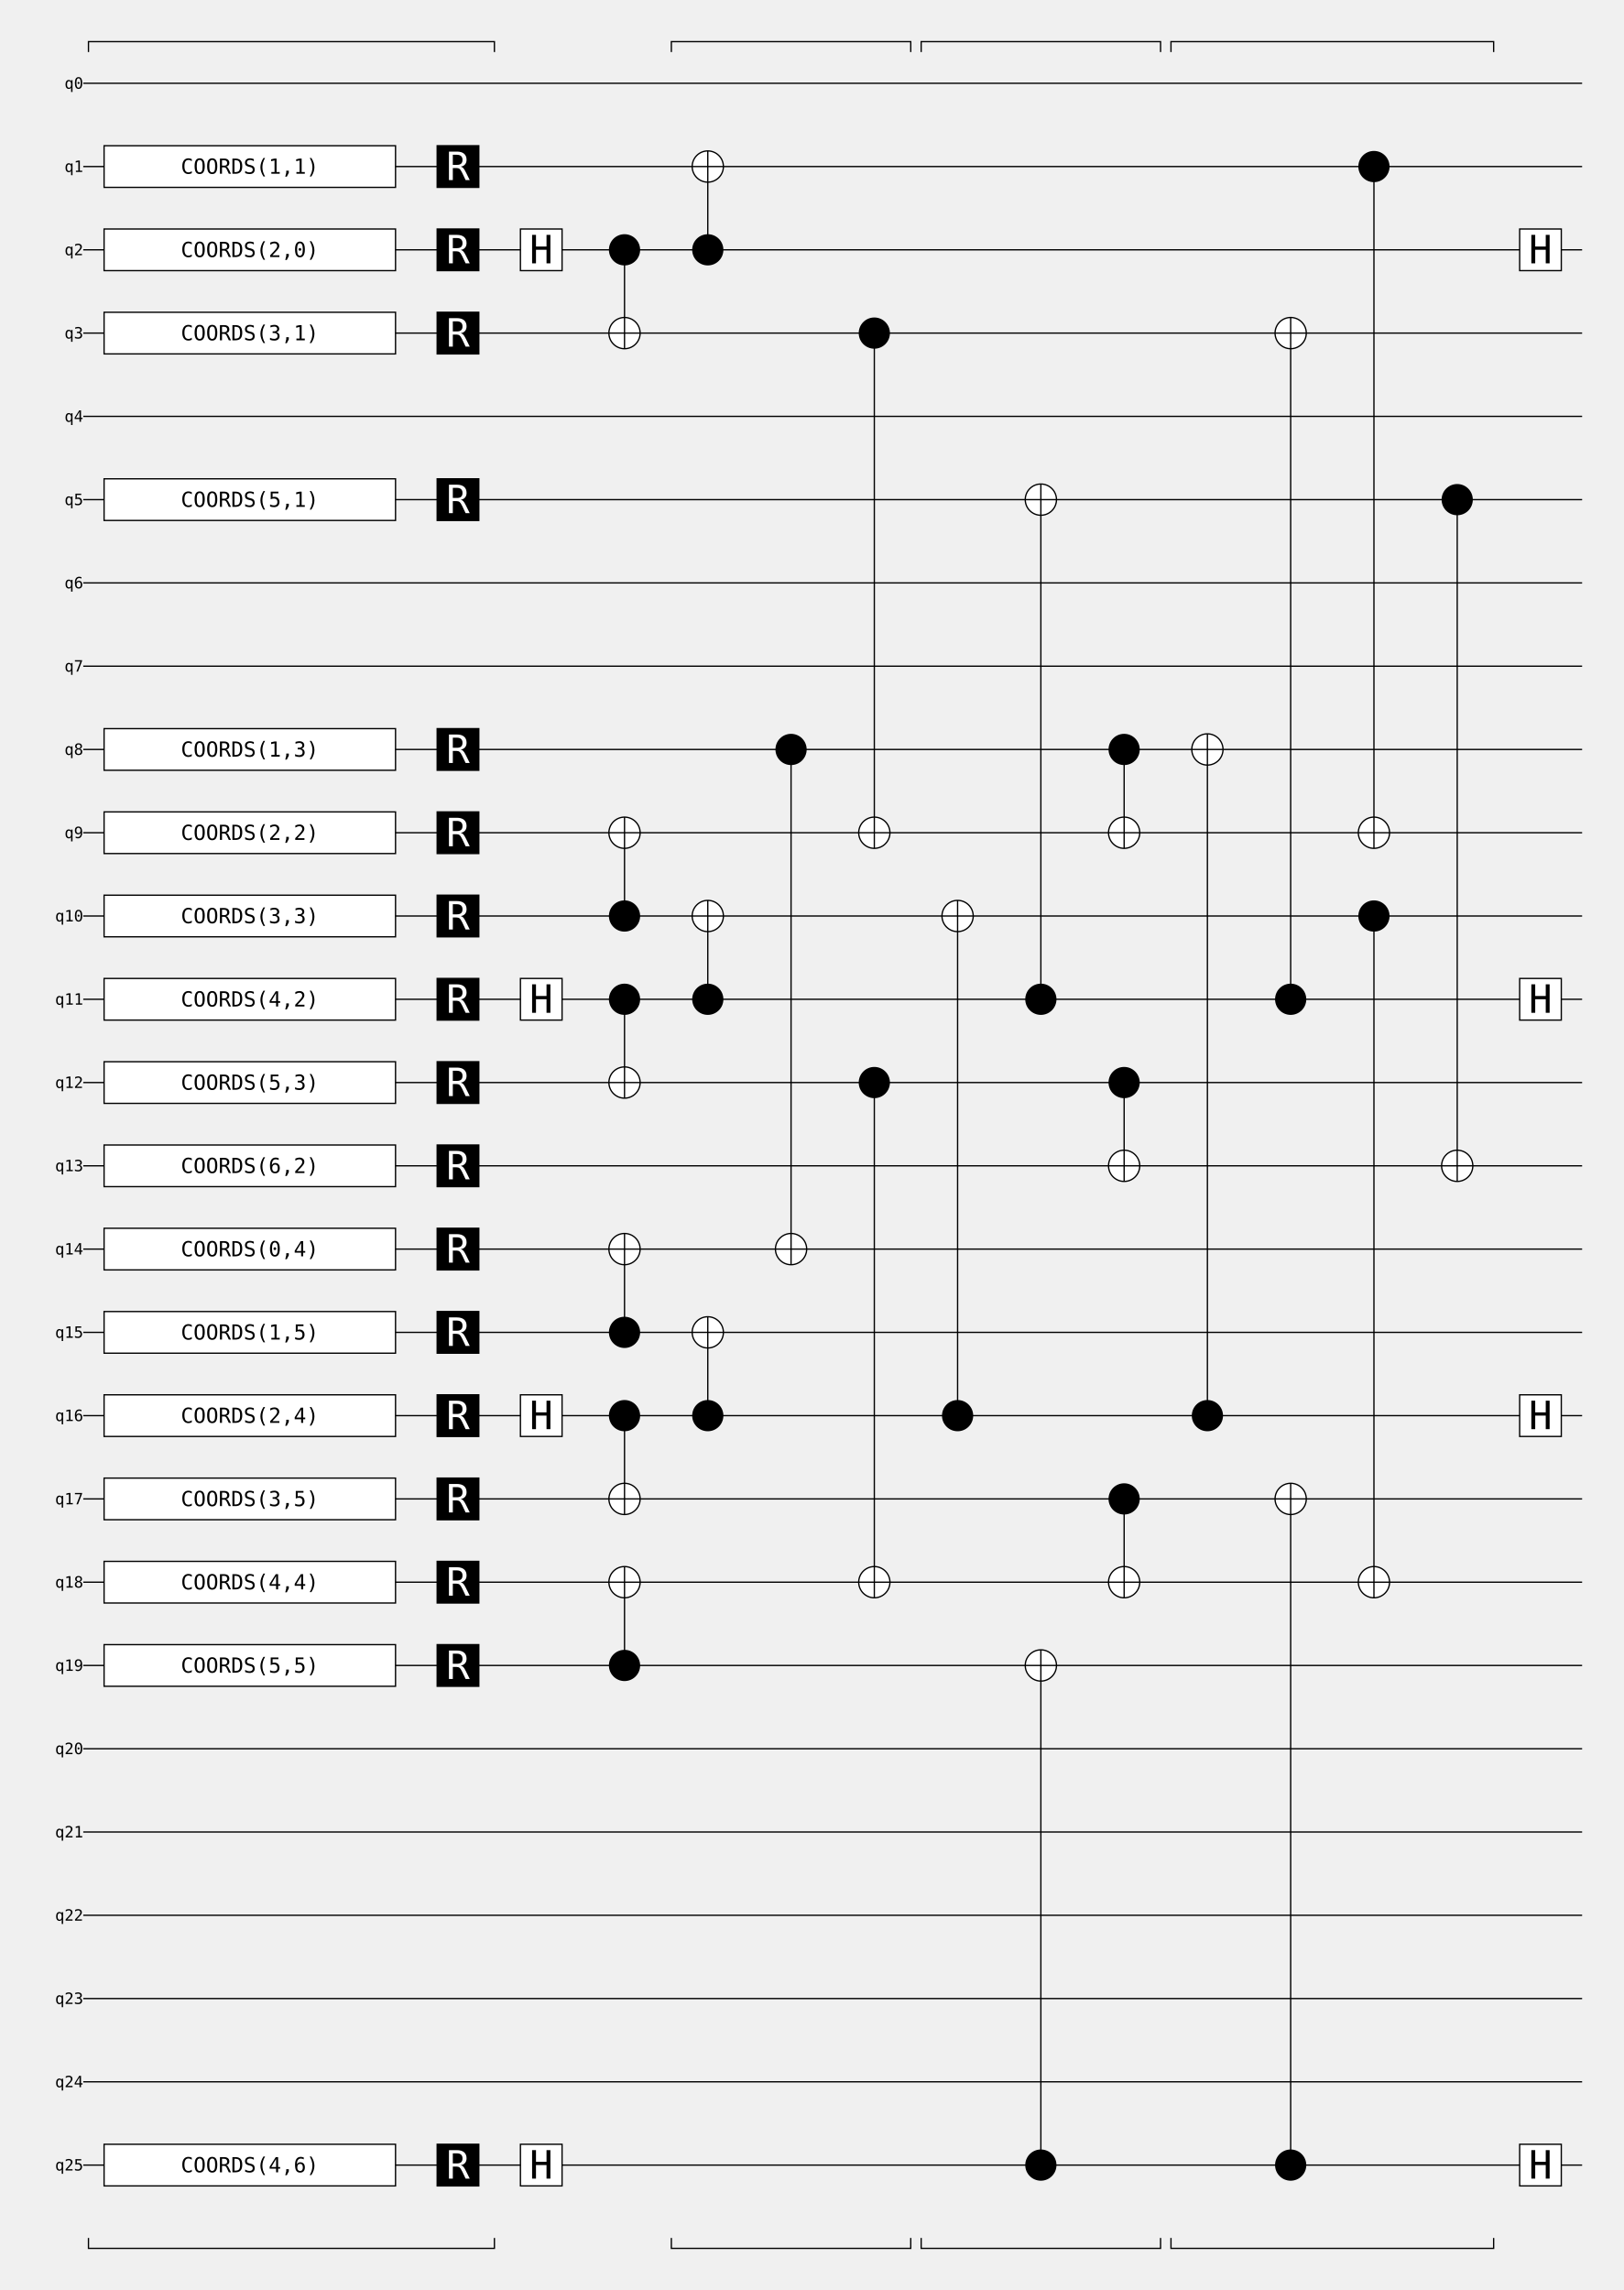
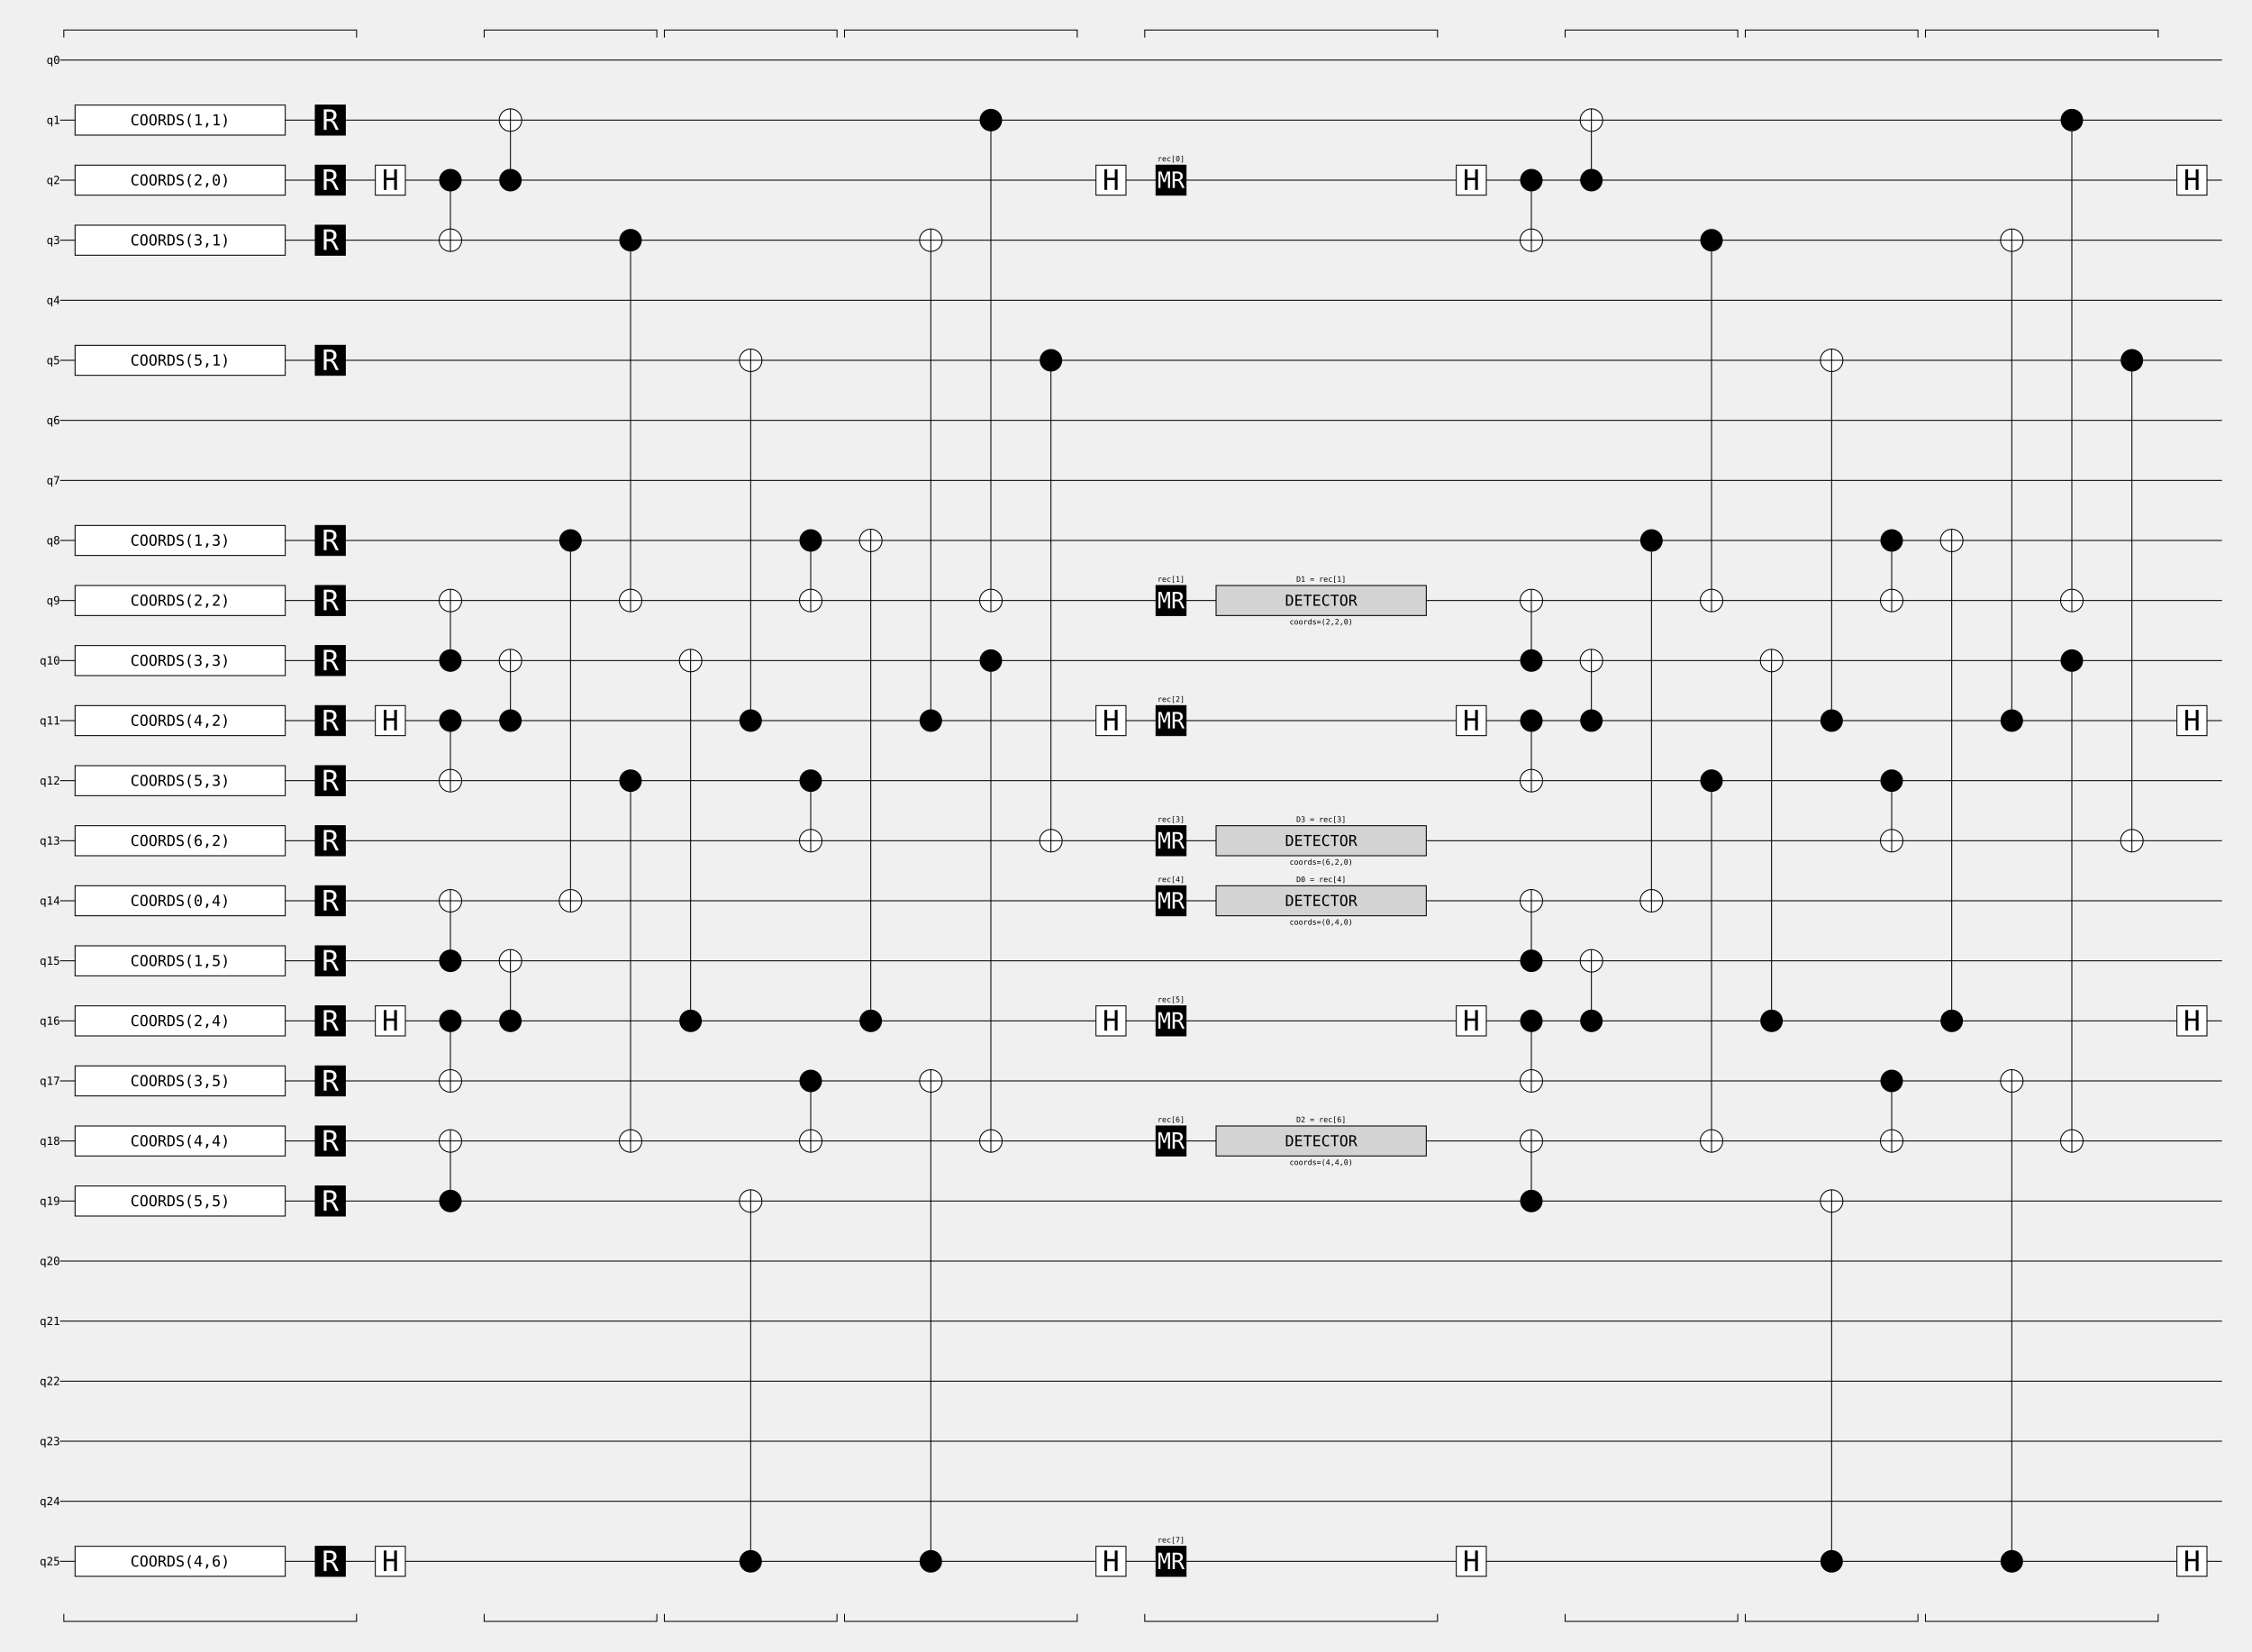
- <svg xmlns="http://www.w3.org/2000/svg" viewBox="0 0 1248 1760" version="1.1">
+ <svg xmlns="http://www.w3.org/2000/svg" viewBox="0 0 2400 1760" version="1.1">
  <g id="qubit_lines">
-     <path id="qubit_line:0" d="M64,64 L1216,64 " stroke="black" />
+     <path id="qubit_line:0" d="M64,64 L2368,64 " stroke="black" />
    <text dominant-baseline="central" text-anchor="end" font-family="monospace" font-size="12" x="64" y="64">q0</text>
-     <path id="qubit_line:1" d="M64,128 L1216,128 " stroke="black" />
+     <path id="qubit_line:1" d="M64,128 L2368,128 " stroke="black" />
    <text dominant-baseline="central" text-anchor="end" font-family="monospace" font-size="12" x="64" y="128">q1</text>
-     <path id="qubit_line:2" d="M64,192 L1216,192 " stroke="black" />
+     <path id="qubit_line:2" d="M64,192 L2368,192 " stroke="black" />
    <text dominant-baseline="central" text-anchor="end" font-family="monospace" font-size="12" x="64" y="192">q2</text>
-     <path id="qubit_line:3" d="M64,256 L1216,256 " stroke="black" />
+     <path id="qubit_line:3" d="M64,256 L2368,256 " stroke="black" />
    <text dominant-baseline="central" text-anchor="end" font-family="monospace" font-size="12" x="64" y="256">q3</text>
-     <path id="qubit_line:4" d="M64,320 L1216,320 " stroke="black" />
+     <path id="qubit_line:4" d="M64,320 L2368,320 " stroke="black" />
    <text dominant-baseline="central" text-anchor="end" font-family="monospace" font-size="12" x="64" y="320">q4</text>
-     <path id="qubit_line:5" d="M64,384 L1216,384 " stroke="black" />
+     <path id="qubit_line:5" d="M64,384 L2368,384 " stroke="black" />
    <text dominant-baseline="central" text-anchor="end" font-family="monospace" font-size="12" x="64" y="384">q5</text>
-     <path id="qubit_line:6" d="M64,448 L1216,448 " stroke="black" />
+     <path id="qubit_line:6" d="M64,448 L2368,448 " stroke="black" />
    <text dominant-baseline="central" text-anchor="end" font-family="monospace" font-size="12" x="64" y="448">q6</text>
-     <path id="qubit_line:7" d="M64,512 L1216,512 " stroke="black" />
+     <path id="qubit_line:7" d="M64,512 L2368,512 " stroke="black" />
    <text dominant-baseline="central" text-anchor="end" font-family="monospace" font-size="12" x="64" y="512">q7</text>
-     <path id="qubit_line:8" d="M64,576 L1216,576 " stroke="black" />
+     <path id="qubit_line:8" d="M64,576 L2368,576 " stroke="black" />
    <text dominant-baseline="central" text-anchor="end" font-family="monospace" font-size="12" x="64" y="576">q8</text>
-     <path id="qubit_line:9" d="M64,640 L1216,640 " stroke="black" />
+     <path id="qubit_line:9" d="M64,640 L2368,640 " stroke="black" />
    <text dominant-baseline="central" text-anchor="end" font-family="monospace" font-size="12" x="64" y="640">q9</text>
-     <path id="qubit_line:10" d="M64,704 L1216,704 " stroke="black" />
+     <path id="qubit_line:10" d="M64,704 L2368,704 " stroke="black" />
    <text dominant-baseline="central" text-anchor="end" font-family="monospace" font-size="12" x="64" y="704">q10</text>
-     <path id="qubit_line:11" d="M64,768 L1216,768 " stroke="black" />
+     <path id="qubit_line:11" d="M64,768 L2368,768 " stroke="black" />
    <text dominant-baseline="central" text-anchor="end" font-family="monospace" font-size="12" x="64" y="768">q11</text>
-     <path id="qubit_line:12" d="M64,832 L1216,832 " stroke="black" />
+     <path id="qubit_line:12" d="M64,832 L2368,832 " stroke="black" />
    <text dominant-baseline="central" text-anchor="end" font-family="monospace" font-size="12" x="64" y="832">q12</text>
-     <path id="qubit_line:13" d="M64,896 L1216,896 " stroke="black" />
+     <path id="qubit_line:13" d="M64,896 L2368,896 " stroke="black" />
    <text dominant-baseline="central" text-anchor="end" font-family="monospace" font-size="12" x="64" y="896">q13</text>
-     <path id="qubit_line:14" d="M64,960 L1216,960 " stroke="black" />
+     <path id="qubit_line:14" d="M64,960 L2368,960 " stroke="black" />
    <text dominant-baseline="central" text-anchor="end" font-family="monospace" font-size="12" x="64" y="960">q14</text>
-     <path id="qubit_line:15" d="M64,1024 L1216,1024 " stroke="black" />
+     <path id="qubit_line:15" d="M64,1024 L2368,1024 " stroke="black" />
    <text dominant-baseline="central" text-anchor="end" font-family="monospace" font-size="12" x="64" y="1024">q15</text>
-     <path id="qubit_line:16" d="M64,1088 L1216,1088 " stroke="black" />
+     <path id="qubit_line:16" d="M64,1088 L2368,1088 " stroke="black" />
    <text dominant-baseline="central" text-anchor="end" font-family="monospace" font-size="12" x="64" y="1088">q16</text>
-     <path id="qubit_line:17" d="M64,1152 L1216,1152 " stroke="black" />
+     <path id="qubit_line:17" d="M64,1152 L2368,1152 " stroke="black" />
    <text dominant-baseline="central" text-anchor="end" font-family="monospace" font-size="12" x="64" y="1152">q17</text>
-     <path id="qubit_line:18" d="M64,1216 L1216,1216 " stroke="black" />
+     <path id="qubit_line:18" d="M64,1216 L2368,1216 " stroke="black" />
    <text dominant-baseline="central" text-anchor="end" font-family="monospace" font-size="12" x="64" y="1216">q18</text>
-     <path id="qubit_line:19" d="M64,1280 L1216,1280 " stroke="black" />
+     <path id="qubit_line:19" d="M64,1280 L2368,1280 " stroke="black" />
    <text dominant-baseline="central" text-anchor="end" font-family="monospace" font-size="12" x="64" y="1280">q19</text>
-     <path id="qubit_line:20" d="M64,1344 L1216,1344 " stroke="black" />
+     <path id="qubit_line:20" d="M64,1344 L2368,1344 " stroke="black" />
    <text dominant-baseline="central" text-anchor="end" font-family="monospace" font-size="12" x="64" y="1344">q20</text>
-     <path id="qubit_line:21" d="M64,1408 L1216,1408 " stroke="black" />
+     <path id="qubit_line:21" d="M64,1408 L2368,1408 " stroke="black" />
    <text dominant-baseline="central" text-anchor="end" font-family="monospace" font-size="12" x="64" y="1408">q21</text>
-     <path id="qubit_line:22" d="M64,1472 L1216,1472 " stroke="black" />
+     <path id="qubit_line:22" d="M64,1472 L2368,1472 " stroke="black" />
    <text dominant-baseline="central" text-anchor="end" font-family="monospace" font-size="12" x="64" y="1472">q22</text>
-     <path id="qubit_line:23" d="M64,1536 L1216,1536 " stroke="black" />
+     <path id="qubit_line:23" d="M64,1536 L2368,1536 " stroke="black" />
    <text dominant-baseline="central" text-anchor="end" font-family="monospace" font-size="12" x="64" y="1536">q23</text>
-     <path id="qubit_line:24" d="M64,1600 L1216,1600 " stroke="black" />
+     <path id="qubit_line:24" d="M64,1600 L2368,1600 " stroke="black" />
    <text dominant-baseline="central" text-anchor="end" font-family="monospace" font-size="12" x="64" y="1600">q24</text>
-     <path id="qubit_line:25" d="M64,1664 L1216,1664 " stroke="black" />
+     <path id="qubit_line:25" d="M64,1664 L2368,1664 " stroke="black" />
    <text dominant-baseline="central" text-anchor="end" font-family="monospace" font-size="12" x="64" y="1664">q25</text>
  </g>
  <rect x="80" y="112" width="224" height="32" stroke="black" fill="white" />
  <text dominant-baseline="central" text-anchor="middle" font-family="monospace" font-size="16" x="192" y="128">COORDS(1,1)</text>
  <rect x="80" y="176" width="224" height="32" stroke="black" fill="white" />
  <text dominant-baseline="central" text-anchor="middle" font-family="monospace" font-size="16" x="192" y="192">COORDS(2,0)</text>
  <rect x="80" y="240" width="224" height="32" stroke="black" fill="white" />
  <text dominant-baseline="central" text-anchor="middle" font-family="monospace" font-size="16" x="192" y="256">COORDS(3,1)</text>
  <rect x="80" y="368" width="224" height="32" stroke="black" fill="white" />
  <text dominant-baseline="central" text-anchor="middle" font-family="monospace" font-size="16" x="192" y="384">COORDS(5,1)</text>
  <rect x="80" y="560" width="224" height="32" stroke="black" fill="white" />
  <text dominant-baseline="central" text-anchor="middle" font-family="monospace" font-size="16" x="192" y="576">COORDS(1,3)</text>
  <rect x="80" y="624" width="224" height="32" stroke="black" fill="white" />
  <text dominant-baseline="central" text-anchor="middle" font-family="monospace" font-size="16" x="192" y="640">COORDS(2,2)</text>
  <rect x="80" y="688" width="224" height="32" stroke="black" fill="white" />
  <text dominant-baseline="central" text-anchor="middle" font-family="monospace" font-size="16" x="192" y="704">COORDS(3,3)</text>
  <rect x="80" y="752" width="224" height="32" stroke="black" fill="white" />
  <text dominant-baseline="central" text-anchor="middle" font-family="monospace" font-size="16" x="192" y="768">COORDS(4,2)</text>
  <rect x="80" y="816" width="224" height="32" stroke="black" fill="white" />
  <text dominant-baseline="central" text-anchor="middle" font-family="monospace" font-size="16" x="192" y="832">COORDS(5,3)</text>
  <rect x="80" y="880" width="224" height="32" stroke="black" fill="white" />
  <text dominant-baseline="central" text-anchor="middle" font-family="monospace" font-size="16" x="192" y="896">COORDS(6,2)</text>
  <rect x="80" y="944" width="224" height="32" stroke="black" fill="white" />
  <text dominant-baseline="central" text-anchor="middle" font-family="monospace" font-size="16" x="192" y="960">COORDS(0,4)</text>
  <rect x="80" y="1008" width="224" height="32" stroke="black" fill="white" />
  <text dominant-baseline="central" text-anchor="middle" font-family="monospace" font-size="16" x="192" y="1024">COORDS(1,5)</text>
  <rect x="80" y="1072" width="224" height="32" stroke="black" fill="white" />
  <text dominant-baseline="central" text-anchor="middle" font-family="monospace" font-size="16" x="192" y="1088">COORDS(2,4)</text>
  <rect x="80" y="1136" width="224" height="32" stroke="black" fill="white" />
  <text dominant-baseline="central" text-anchor="middle" font-family="monospace" font-size="16" x="192" y="1152">COORDS(3,5)</text>
  <rect x="80" y="1200" width="224" height="32" stroke="black" fill="white" />
  <text dominant-baseline="central" text-anchor="middle" font-family="monospace" font-size="16" x="192" y="1216">COORDS(4,4)</text>
  <rect x="80" y="1264" width="224" height="32" stroke="black" fill="white" />
  <text dominant-baseline="central" text-anchor="middle" font-family="monospace" font-size="16" x="192" y="1280">COORDS(5,5)</text>
  <rect x="80" y="1648" width="224" height="32" stroke="black" fill="white" />
  <text dominant-baseline="central" text-anchor="middle" font-family="monospace" font-size="16" x="192" y="1664">COORDS(4,6)</text>
  <rect x="336" y="112" width="32" height="32" stroke="black" fill="black" />
  <text dominant-baseline="central" text-anchor="middle" font-family="monospace" font-size="30" x="352" y="128" fill="white">R</text>
  <rect x="336" y="240" width="32" height="32" stroke="black" fill="black" />
  <text dominant-baseline="central" text-anchor="middle" font-family="monospace" font-size="30" x="352" y="256" fill="white">R</text>
  <rect x="336" y="368" width="32" height="32" stroke="black" fill="black" />
  <text dominant-baseline="central" text-anchor="middle" font-family="monospace" font-size="30" x="352" y="384" fill="white">R</text>
  <rect x="336" y="560" width="32" height="32" stroke="black" fill="black" />
  <text dominant-baseline="central" text-anchor="middle" font-family="monospace" font-size="30" x="352" y="576" fill="white">R</text>
  <rect x="336" y="688" width="32" height="32" stroke="black" fill="black" />
  <text dominant-baseline="central" text-anchor="middle" font-family="monospace" font-size="30" x="352" y="704" fill="white">R</text>
  <rect x="336" y="816" width="32" height="32" stroke="black" fill="black" />
  <text dominant-baseline="central" text-anchor="middle" font-family="monospace" font-size="30" x="352" y="832" fill="white">R</text>
  <rect x="336" y="1008" width="32" height="32" stroke="black" fill="black" />
  <text dominant-baseline="central" text-anchor="middle" font-family="monospace" font-size="30" x="352" y="1024" fill="white">R</text>
  <rect x="336" y="1136" width="32" height="32" stroke="black" fill="black" />
  <text dominant-baseline="central" text-anchor="middle" font-family="monospace" font-size="30" x="352" y="1152" fill="white">R</text>
  <rect x="336" y="1264" width="32" height="32" stroke="black" fill="black" />
  <text dominant-baseline="central" text-anchor="middle" font-family="monospace" font-size="30" x="352" y="1280" fill="white">R</text>
  <rect x="336" y="176" width="32" height="32" stroke="black" fill="black" />
  <text dominant-baseline="central" text-anchor="middle" font-family="monospace" font-size="30" x="352" y="192" fill="white">R</text>
  <rect x="336" y="624" width="32" height="32" stroke="black" fill="black" />
  <text dominant-baseline="central" text-anchor="middle" font-family="monospace" font-size="30" x="352" y="640" fill="white">R</text>
  <rect x="336" y="752" width="32" height="32" stroke="black" fill="black" />
  <text dominant-baseline="central" text-anchor="middle" font-family="monospace" font-size="30" x="352" y="768" fill="white">R</text>
  <rect x="336" y="880" width="32" height="32" stroke="black" fill="black" />
  <text dominant-baseline="central" text-anchor="middle" font-family="monospace" font-size="30" x="352" y="896" fill="white">R</text>
  <rect x="336" y="944" width="32" height="32" stroke="black" fill="black" />
  <text dominant-baseline="central" text-anchor="middle" font-family="monospace" font-size="30" x="352" y="960" fill="white">R</text>
  <rect x="336" y="1072" width="32" height="32" stroke="black" fill="black" />
  <text dominant-baseline="central" text-anchor="middle" font-family="monospace" font-size="30" x="352" y="1088" fill="white">R</text>
  <rect x="336" y="1200" width="32" height="32" stroke="black" fill="black" />
  <text dominant-baseline="central" text-anchor="middle" font-family="monospace" font-size="30" x="352" y="1216" fill="white">R</text>
  <rect x="336" y="1648" width="32" height="32" stroke="black" fill="black" />
  <text dominant-baseline="central" text-anchor="middle" font-family="monospace" font-size="30" x="352" y="1664" fill="white">R</text>
  <path d="M68,40 L68,32 L380,32 L380,40 " stroke="black" fill="none" />
  <path d="M68,1720 L68,1728 L380,1728 L380,1720 " stroke="black" fill="none" />
  <rect x="400" y="176" width="32" height="32" stroke="black" fill="white" />
  <text dominant-baseline="central" text-anchor="middle" font-family="monospace" font-size="30" x="416" y="192">H</text>
  <rect x="400" y="752" width="32" height="32" stroke="black" fill="white" />
  <text dominant-baseline="central" text-anchor="middle" font-family="monospace" font-size="30" x="416" y="768">H</text>
  <rect x="400" y="1072" width="32" height="32" stroke="black" fill="white" />
  <text dominant-baseline="central" text-anchor="middle" font-family="monospace" font-size="30" x="416" y="1088">H</text>
  <rect x="400" y="1648" width="32" height="32" stroke="black" fill="white" />
  <text dominant-baseline="central" text-anchor="middle" font-family="monospace" font-size="30" x="416" y="1664">H</text>
  <path d="M480,192 L480,256 " stroke="black" />
  <circle cx="480" cy="192" r="12" stroke="none" fill="black" />
  <circle cx="480" cy="256" r="12" stroke="black" fill="white" />
  <path d="M468,256 L492,256 M480,244 L480,268 " stroke="black" />
  <path d="M480,1088 L480,1152 " stroke="black" />
  <circle cx="480" cy="1088" r="12" stroke="none" fill="black" />
  <circle cx="480" cy="1152" r="12" stroke="black" fill="white" />
  <path d="M468,1152 L492,1152 M480,1140 L480,1164 " stroke="black" />
  <path d="M480,768 L480,832 " stroke="black" />
  <circle cx="480" cy="768" r="12" stroke="none" fill="black" />
  <circle cx="480" cy="832" r="12" stroke="black" fill="white" />
  <path d="M468,832 L492,832 M480,820 L480,844 " stroke="black" />
  <path d="M480,960 L480,1024 " stroke="black" />
  <circle cx="480" cy="1024" r="12" stroke="none" fill="black" />
  <circle cx="480" cy="960" r="12" stroke="black" fill="white" />
  <path d="M468,960 L492,960 M480,948 L480,972 " stroke="black" />
  <path d="M480,640 L480,704 " stroke="black" />
  <circle cx="480" cy="704" r="12" stroke="none" fill="black" />
  <circle cx="480" cy="640" r="12" stroke="black" fill="white" />
  <path d="M468,640 L492,640 M480,628 L480,652 " stroke="black" />
  <path d="M480,1216 L480,1280 " stroke="black" />
  <circle cx="480" cy="1280" r="12" stroke="none" fill="black" />
  <circle cx="480" cy="1216" r="12" stroke="black" fill="white" />
  <path d="M468,1216 L492,1216 M480,1204 L480,1228 " stroke="black" />
  <path d="M544,128 L544,192 " stroke="black" />
  <circle cx="544" cy="192" r="12" stroke="none" fill="black" />
  <circle cx="544" cy="128" r="12" stroke="black" fill="white" />
  <path d="M532,128 L556,128 M544,116 L544,140 " stroke="black" />
  <path d="M544,1024 L544,1088 " stroke="black" />
  <circle cx="544" cy="1088" r="12" stroke="none" fill="black" />
  <circle cx="544" cy="1024" r="12" stroke="black" fill="white" />
  <path d="M532,1024 L556,1024 M544,1012 L544,1036 " stroke="black" />
  <path d="M544,704 L544,768 " stroke="black" />
  <circle cx="544" cy="768" r="12" stroke="none" fill="black" />
  <circle cx="544" cy="704" r="12" stroke="black" fill="white" />
  <path d="M532,704 L556,704 M544,692 L544,716 " stroke="black" />
  <path d="M608,576 L608,960 " stroke="black" />
  <circle cx="608" cy="576" r="12" stroke="none" fill="black" />
  <circle cx="608" cy="960" r="12" stroke="black" fill="white" />
  <path d="M596,960 L620,960 M608,948 L608,972 " stroke="black" />
  <path d="M672,256 L672,640 " stroke="black" />
  <circle cx="672" cy="256" r="12" stroke="none" fill="black" />
  <circle cx="672" cy="640" r="12" stroke="black" fill="white" />
  <path d="M660,640 L684,640 M672,628 L672,652 " stroke="black" />
  <path d="M672,832 L672,1216 " stroke="black" />
  <circle cx="672" cy="832" r="12" stroke="none" fill="black" />
  <circle cx="672" cy="1216" r="12" stroke="black" fill="white" />
  <path d="M660,1216 L684,1216 M672,1204 L672,1228 " stroke="black" />
  <path d="M516,40 L516,32 L700,32 L700,40 " stroke="black" fill="none" />
  <path d="M516,1720 L516,1728 L700,1728 L700,1720 " stroke="black" fill="none" />
  <path d="M736,704 L736,1088 " stroke="black" />
  <circle cx="736" cy="1088" r="12" stroke="none" fill="black" />
  <circle cx="736" cy="704" r="12" stroke="black" fill="white" />
  <path d="M724,704 L748,704 M736,692 L736,716 " stroke="black" />
  <path d="M800,384 L800,768 " stroke="black" />
  <circle cx="800" cy="768" r="12" stroke="none" fill="black" />
  <circle cx="800" cy="384" r="12" stroke="black" fill="white" />
  <path d="M788,384 L812,384 M800,372 L800,396 " stroke="black" />
  <path d="M800,1280 L800,1664 " stroke="black" />
  <circle cx="800" cy="1664" r="12" stroke="none" fill="black" />
  <circle cx="800" cy="1280" r="12" stroke="black" fill="white" />
  <path d="M788,1280 L812,1280 M800,1268 L800,1292 " stroke="black" />
  <path d="M864,576 L864,640 " stroke="black" />
  <circle cx="864" cy="576" r="12" stroke="none" fill="black" />
  <circle cx="864" cy="640" r="12" stroke="black" fill="white" />
  <path d="M852,640 L876,640 M864,628 L864,652 " stroke="black" />
  <path d="M864,1152 L864,1216 " stroke="black" />
  <circle cx="864" cy="1152" r="12" stroke="none" fill="black" />
  <circle cx="864" cy="1216" r="12" stroke="black" fill="white" />
  <path d="M852,1216 L876,1216 M864,1204 L864,1228 " stroke="black" />
  <path d="M864,832 L864,896 " stroke="black" />
  <circle cx="864" cy="832" r="12" stroke="none" fill="black" />
  <circle cx="864" cy="896" r="12" stroke="black" fill="white" />
  <path d="M852,896 L876,896 M864,884 L864,908 " stroke="black" />
  <path d="M708,40 L708,32 L892,32 L892,40 " stroke="black" fill="none" />
  <path d="M708,1720 L708,1728 L892,1728 L892,1720 " stroke="black" fill="none" />
  <path d="M928,576 L928,1088 " stroke="black" />
  <circle cx="928" cy="1088" r="12" stroke="none" fill="black" />
  <circle cx="928" cy="576" r="12" stroke="black" fill="white" />
  <path d="M916,576 L940,576 M928,564 L928,588 " stroke="black" />
  <path d="M992,256 L992,768 " stroke="black" />
  <circle cx="992" cy="768" r="12" stroke="none" fill="black" />
  <circle cx="992" cy="256" r="12" stroke="black" fill="white" />
  <path d="M980,256 L1004,256 M992,244 L992,268 " stroke="black" />
  <path d="M992,1152 L992,1664 " stroke="black" />
  <circle cx="992" cy="1664" r="12" stroke="none" fill="black" />
  <circle cx="992" cy="1152" r="12" stroke="black" fill="white" />
  <path d="M980,1152 L1004,1152 M992,1140 L992,1164 " stroke="black" />
  <path d="M1056,128 L1056,640 " stroke="black" />
  <circle cx="1056" cy="128" r="12" stroke="none" fill="black" />
  <circle cx="1056" cy="640" r="12" stroke="black" fill="white" />
  <path d="M1044,640 L1068,640 M1056,628 L1056,652 " stroke="black" />
  <path d="M1056,704 L1056,1216 " stroke="black" />
  <circle cx="1056" cy="704" r="12" stroke="none" fill="black" />
  <circle cx="1056" cy="1216" r="12" stroke="black" fill="white" />
  <path d="M1044,1216 L1068,1216 M1056,1204 L1056,1228 " stroke="black" />
  <path d="M1120,384 L1120,896 " stroke="black" />
  <circle cx="1120" cy="384" r="12" stroke="none" fill="black" />
  <circle cx="1120" cy="896" r="12" stroke="black" fill="white" />
  <path d="M1108,896 L1132,896 M1120,884 L1120,908 " stroke="black" />
  <path d="M900,40 L900,32 L1148,32 L1148,40 " stroke="black" fill="none" />
  <path d="M900,1720 L900,1728 L1148,1728 L1148,1720 " stroke="black" fill="none" />
  <rect x="1168" y="176" width="32" height="32" stroke="black" fill="white" />
  <text dominant-baseline="central" text-anchor="middle" font-family="monospace" font-size="30" x="1184" y="192">H</text>
  <rect x="1168" y="752" width="32" height="32" stroke="black" fill="white" />
  <text dominant-baseline="central" text-anchor="middle" font-family="monospace" font-size="30" x="1184" y="768">H</text>
  <rect x="1168" y="1072" width="32" height="32" stroke="black" fill="white" />
  <text dominant-baseline="central" text-anchor="middle" font-family="monospace" font-size="30" x="1184" y="1088">H</text>
  <rect x="1168" y="1648" width="32" height="32" stroke="black" fill="white" />
  <text dominant-baseline="central" text-anchor="middle" font-family="monospace" font-size="30" x="1184" y="1664">H</text>
+   <rect x="1232" y="176" width="32" height="32" stroke="black" fill="black" />
+   <text dominant-baseline="central" text-anchor="middle" font-family="monospace" font-size="24" x="1248" y="192" fill="white">MR</text>
+   <text text-anchor="middle" font-family="monospace" font-size="8" x="1248" y="172">rec[0]</text>
+   <rect x="1232" y="624" width="32" height="32" stroke="black" fill="black" />
+   <text dominant-baseline="central" text-anchor="middle" font-family="monospace" font-size="24" x="1248" y="640" fill="white">MR</text>
+   <text text-anchor="middle" font-family="monospace" font-size="8" x="1248" y="620">rec[1]</text>
+   <rect x="1232" y="752" width="32" height="32" stroke="black" fill="black" />
+   <text dominant-baseline="central" text-anchor="middle" font-family="monospace" font-size="24" x="1248" y="768" fill="white">MR</text>
+   <text text-anchor="middle" font-family="monospace" font-size="8" x="1248" y="748">rec[2]</text>
+   <rect x="1232" y="880" width="32" height="32" stroke="black" fill="black" />
+   <text dominant-baseline="central" text-anchor="middle" font-family="monospace" font-size="24" x="1248" y="896" fill="white">MR</text>
+   <text text-anchor="middle" font-family="monospace" font-size="8" x="1248" y="876">rec[3]</text>
+   <rect x="1232" y="944" width="32" height="32" stroke="black" fill="black" />
+   <text dominant-baseline="central" text-anchor="middle" font-family="monospace" font-size="24" x="1248" y="960" fill="white">MR</text>
+   <text text-anchor="middle" font-family="monospace" font-size="8" x="1248" y="940">rec[4]</text>
+   <rect x="1232" y="1072" width="32" height="32" stroke="black" fill="black" />
+   <text dominant-baseline="central" text-anchor="middle" font-family="monospace" font-size="24" x="1248" y="1088" fill="white">MR</text>
+   <text text-anchor="middle" font-family="monospace" font-size="8" x="1248" y="1068">rec[5]</text>
+   <rect x="1232" y="1200" width="32" height="32" stroke="black" fill="black" />
+   <text dominant-baseline="central" text-anchor="middle" font-family="monospace" font-size="24" x="1248" y="1216" fill="white">MR</text>
+   <text text-anchor="middle" font-family="monospace" font-size="8" x="1248" y="1196">rec[6]</text>
+   <rect x="1232" y="1648" width="32" height="32" stroke="black" fill="black" />
+   <text dominant-baseline="central" text-anchor="middle" font-family="monospace" font-size="24" x="1248" y="1664" fill="white">MR</text>
+   <text text-anchor="middle" font-family="monospace" font-size="8" x="1248" y="1644">rec[7]</text>
+   <rect x="1296" y="944" width="224" height="32" stroke="black" fill="lightgray" />
+   <text dominant-baseline="central" text-anchor="middle" font-family="monospace" font-size="16" x="1408" y="960">DETECTOR</text>
+   <text dominant-baseline="hanging" text-anchor="middle" font-family="monospace" font-size="8" x="1408" y="980">coords=(0,4,0)</text>
+   <text text-anchor="middle" font-family="monospace" font-size="8" x="1408" y="940">D0 = rec[4]</text>
+   <rect x="1296" y="624" width="224" height="32" stroke="black" fill="lightgray" />
+   <text dominant-baseline="central" text-anchor="middle" font-family="monospace" font-size="16" x="1408" y="640">DETECTOR</text>
+   <text dominant-baseline="hanging" text-anchor="middle" font-family="monospace" font-size="8" x="1408" y="660">coords=(2,2,0)</text>
+   <text text-anchor="middle" font-family="monospace" font-size="8" x="1408" y="620">D1 = rec[1]</text>
+   <rect x="1296" y="1200" width="224" height="32" stroke="black" fill="lightgray" />
+   <text dominant-baseline="central" text-anchor="middle" font-family="monospace" font-size="16" x="1408" y="1216">DETECTOR</text>
+   <text dominant-baseline="hanging" text-anchor="middle" font-family="monospace" font-size="8" x="1408" y="1236">coords=(4,4,0)</text>
+   <text text-anchor="middle" font-family="monospace" font-size="8" x="1408" y="1196">D2 = rec[6]</text>
+   <rect x="1296" y="880" width="224" height="32" stroke="black" fill="lightgray" />
+   <text dominant-baseline="central" text-anchor="middle" font-family="monospace" font-size="16" x="1408" y="896">DETECTOR</text>
+   <text dominant-baseline="hanging" text-anchor="middle" font-family="monospace" font-size="8" x="1408" y="916">coords=(6,2,0)</text>
+   <text text-anchor="middle" font-family="monospace" font-size="8" x="1408" y="876">D3 = rec[3]</text>
+   <path d="M1220,40 L1220,32 L1532,32 L1532,40 " stroke="black" fill="none" />
+   <path d="M1220,1720 L1220,1728 L1532,1728 L1532,1720 " stroke="black" fill="none" />
+   <rect x="1552" y="176" width="32" height="32" stroke="black" fill="white" />
+   <text dominant-baseline="central" text-anchor="middle" font-family="monospace" font-size="30" x="1568" y="192">H</text>
+   <rect x="1552" y="752" width="32" height="32" stroke="black" fill="white" />
+   <text dominant-baseline="central" text-anchor="middle" font-family="monospace" font-size="30" x="1568" y="768">H</text>
+   <rect x="1552" y="1072" width="32" height="32" stroke="black" fill="white" />
+   <text dominant-baseline="central" text-anchor="middle" font-family="monospace" font-size="30" x="1568" y="1088">H</text>
+   <rect x="1552" y="1648" width="32" height="32" stroke="black" fill="white" />
+   <text dominant-baseline="central" text-anchor="middle" font-family="monospace" font-size="30" x="1568" y="1664">H</text>
+   <path d="M1632,192 L1632,256 " stroke="black" />
+   <circle cx="1632" cy="192" r="12" stroke="none" fill="black" />
+   <circle cx="1632" cy="256" r="12" stroke="black" fill="white" />
+   <path d="M1620,256 L1644,256 M1632,244 L1632,268 " stroke="black" />
+   <path d="M1632,1088 L1632,1152 " stroke="black" />
+   <circle cx="1632" cy="1088" r="12" stroke="none" fill="black" />
+   <circle cx="1632" cy="1152" r="12" stroke="black" fill="white" />
+   <path d="M1620,1152 L1644,1152 M1632,1140 L1632,1164 " stroke="black" />
+   <path d="M1632,768 L1632,832 " stroke="black" />
+   <circle cx="1632" cy="768" r="12" stroke="none" fill="black" />
+   <circle cx="1632" cy="832" r="12" stroke="black" fill="white" />
+   <path d="M1620,832 L1644,832 M1632,820 L1632,844 " stroke="black" />
+   <path d="M1632,960 L1632,1024 " stroke="black" />
+   <circle cx="1632" cy="1024" r="12" stroke="none" fill="black" />
+   <circle cx="1632" cy="960" r="12" stroke="black" fill="white" />
+   <path d="M1620,960 L1644,960 M1632,948 L1632,972 " stroke="black" />
+   <path d="M1632,640 L1632,704 " stroke="black" />
+   <circle cx="1632" cy="704" r="12" stroke="none" fill="black" />
+   <circle cx="1632" cy="640" r="12" stroke="black" fill="white" />
+   <path d="M1620,640 L1644,640 M1632,628 L1632,652 " stroke="black" />
+   <path d="M1632,1216 L1632,1280 " stroke="black" />
+   <circle cx="1632" cy="1280" r="12" stroke="none" fill="black" />
+   <circle cx="1632" cy="1216" r="12" stroke="black" fill="white" />
+   <path d="M1620,1216 L1644,1216 M1632,1204 L1632,1228 " stroke="black" />
+   <path d="M1696,128 L1696,192 " stroke="black" />
+   <circle cx="1696" cy="192" r="12" stroke="none" fill="black" />
+   <circle cx="1696" cy="128" r="12" stroke="black" fill="white" />
+   <path d="M1684,128 L1708,128 M1696,116 L1696,140 " stroke="black" />
+   <path d="M1696,1024 L1696,1088 " stroke="black" />
+   <circle cx="1696" cy="1088" r="12" stroke="none" fill="black" />
+   <circle cx="1696" cy="1024" r="12" stroke="black" fill="white" />
+   <path d="M1684,1024 L1708,1024 M1696,1012 L1696,1036 " stroke="black" />
+   <path d="M1696,704 L1696,768 " stroke="black" />
+   <circle cx="1696" cy="768" r="12" stroke="none" fill="black" />
+   <circle cx="1696" cy="704" r="12" stroke="black" fill="white" />
+   <path d="M1684,704 L1708,704 M1696,692 L1696,716 " stroke="black" />
+   <path d="M1760,576 L1760,960 " stroke="black" />
+   <circle cx="1760" cy="576" r="12" stroke="none" fill="black" />
+   <circle cx="1760" cy="960" r="12" stroke="black" fill="white" />
+   <path d="M1748,960 L1772,960 M1760,948 L1760,972 " stroke="black" />
+   <path d="M1824,256 L1824,640 " stroke="black" />
+   <circle cx="1824" cy="256" r="12" stroke="none" fill="black" />
+   <circle cx="1824" cy="640" r="12" stroke="black" fill="white" />
+   <path d="M1812,640 L1836,640 M1824,628 L1824,652 " stroke="black" />
+   <path d="M1824,832 L1824,1216 " stroke="black" />
+   <circle cx="1824" cy="832" r="12" stroke="none" fill="black" />
+   <circle cx="1824" cy="1216" r="12" stroke="black" fill="white" />
+   <path d="M1812,1216 L1836,1216 M1824,1204 L1824,1228 " stroke="black" />
+   <path d="M1668,40 L1668,32 L1852,32 L1852,40 " stroke="black" fill="none" />
+   <path d="M1668,1720 L1668,1728 L1852,1728 L1852,1720 " stroke="black" fill="none" />
+   <path d="M1888,704 L1888,1088 " stroke="black" />
+   <circle cx="1888" cy="1088" r="12" stroke="none" fill="black" />
+   <circle cx="1888" cy="704" r="12" stroke="black" fill="white" />
+   <path d="M1876,704 L1900,704 M1888,692 L1888,716 " stroke="black" />
+   <path d="M1952,384 L1952,768 " stroke="black" />
+   <circle cx="1952" cy="768" r="12" stroke="none" fill="black" />
+   <circle cx="1952" cy="384" r="12" stroke="black" fill="white" />
+   <path d="M1940,384 L1964,384 M1952,372 L1952,396 " stroke="black" />
+   <path d="M1952,1280 L1952,1664 " stroke="black" />
+   <circle cx="1952" cy="1664" r="12" stroke="none" fill="black" />
+   <circle cx="1952" cy="1280" r="12" stroke="black" fill="white" />
+   <path d="M1940,1280 L1964,1280 M1952,1268 L1952,1292 " stroke="black" />
+   <path d="M2016,576 L2016,640 " stroke="black" />
+   <circle cx="2016" cy="576" r="12" stroke="none" fill="black" />
+   <circle cx="2016" cy="640" r="12" stroke="black" fill="white" />
+   <path d="M2004,640 L2028,640 M2016,628 L2016,652 " stroke="black" />
+   <path d="M2016,1152 L2016,1216 " stroke="black" />
+   <circle cx="2016" cy="1152" r="12" stroke="none" fill="black" />
+   <circle cx="2016" cy="1216" r="12" stroke="black" fill="white" />
+   <path d="M2004,1216 L2028,1216 M2016,1204 L2016,1228 " stroke="black" />
+   <path d="M2016,832 L2016,896 " stroke="black" />
+   <circle cx="2016" cy="832" r="12" stroke="none" fill="black" />
+   <circle cx="2016" cy="896" r="12" stroke="black" fill="white" />
+   <path d="M2004,896 L2028,896 M2016,884 L2016,908 " stroke="black" />
+   <path d="M1860,40 L1860,32 L2044,32 L2044,40 " stroke="black" fill="none" />
+   <path d="M1860,1720 L1860,1728 L2044,1728 L2044,1720 " stroke="black" fill="none" />
+   <path d="M2080,576 L2080,1088 " stroke="black" />
+   <circle cx="2080" cy="1088" r="12" stroke="none" fill="black" />
+   <circle cx="2080" cy="576" r="12" stroke="black" fill="white" />
+   <path d="M2068,576 L2092,576 M2080,564 L2080,588 " stroke="black" />
+   <path d="M2144,256 L2144,768 " stroke="black" />
+   <circle cx="2144" cy="768" r="12" stroke="none" fill="black" />
+   <circle cx="2144" cy="256" r="12" stroke="black" fill="white" />
+   <path d="M2132,256 L2156,256 M2144,244 L2144,268 " stroke="black" />
+   <path d="M2144,1152 L2144,1664 " stroke="black" />
+   <circle cx="2144" cy="1664" r="12" stroke="none" fill="black" />
+   <circle cx="2144" cy="1152" r="12" stroke="black" fill="white" />
+   <path d="M2132,1152 L2156,1152 M2144,1140 L2144,1164 " stroke="black" />
+   <path d="M2208,128 L2208,640 " stroke="black" />
+   <circle cx="2208" cy="128" r="12" stroke="none" fill="black" />
+   <circle cx="2208" cy="640" r="12" stroke="black" fill="white" />
+   <path d="M2196,640 L2220,640 M2208,628 L2208,652 " stroke="black" />
+   <path d="M2208,704 L2208,1216 " stroke="black" />
+   <circle cx="2208" cy="704" r="12" stroke="none" fill="black" />
+   <circle cx="2208" cy="1216" r="12" stroke="black" fill="white" />
+   <path d="M2196,1216 L2220,1216 M2208,1204 L2208,1228 " stroke="black" />
+   <path d="M2272,384 L2272,896 " stroke="black" />
+   <circle cx="2272" cy="384" r="12" stroke="none" fill="black" />
+   <circle cx="2272" cy="896" r="12" stroke="black" fill="white" />
+   <path d="M2260,896 L2284,896 M2272,884 L2272,908 " stroke="black" />
+   <path d="M2052,40 L2052,32 L2300,32 L2300,40 " stroke="black" fill="none" />
+   <path d="M2052,1720 L2052,1728 L2300,1728 L2300,1720 " stroke="black" fill="none" />
+   <rect x="2320" y="176" width="32" height="32" stroke="black" fill="white" />
+   <text dominant-baseline="central" text-anchor="middle" font-family="monospace" font-size="30" x="2336" y="192">H</text>
+   <rect x="2320" y="752" width="32" height="32" stroke="black" fill="white" />
+   <text dominant-baseline="central" text-anchor="middle" font-family="monospace" font-size="30" x="2336" y="768">H</text>
+   <rect x="2320" y="1072" width="32" height="32" stroke="black" fill="white" />
+   <text dominant-baseline="central" text-anchor="middle" font-family="monospace" font-size="30" x="2336" y="1088">H</text>
+   <rect x="2320" y="1648" width="32" height="32" stroke="black" fill="white" />
+   <text dominant-baseline="central" text-anchor="middle" font-family="monospace" font-size="30" x="2336" y="1664">H</text>
</svg>
